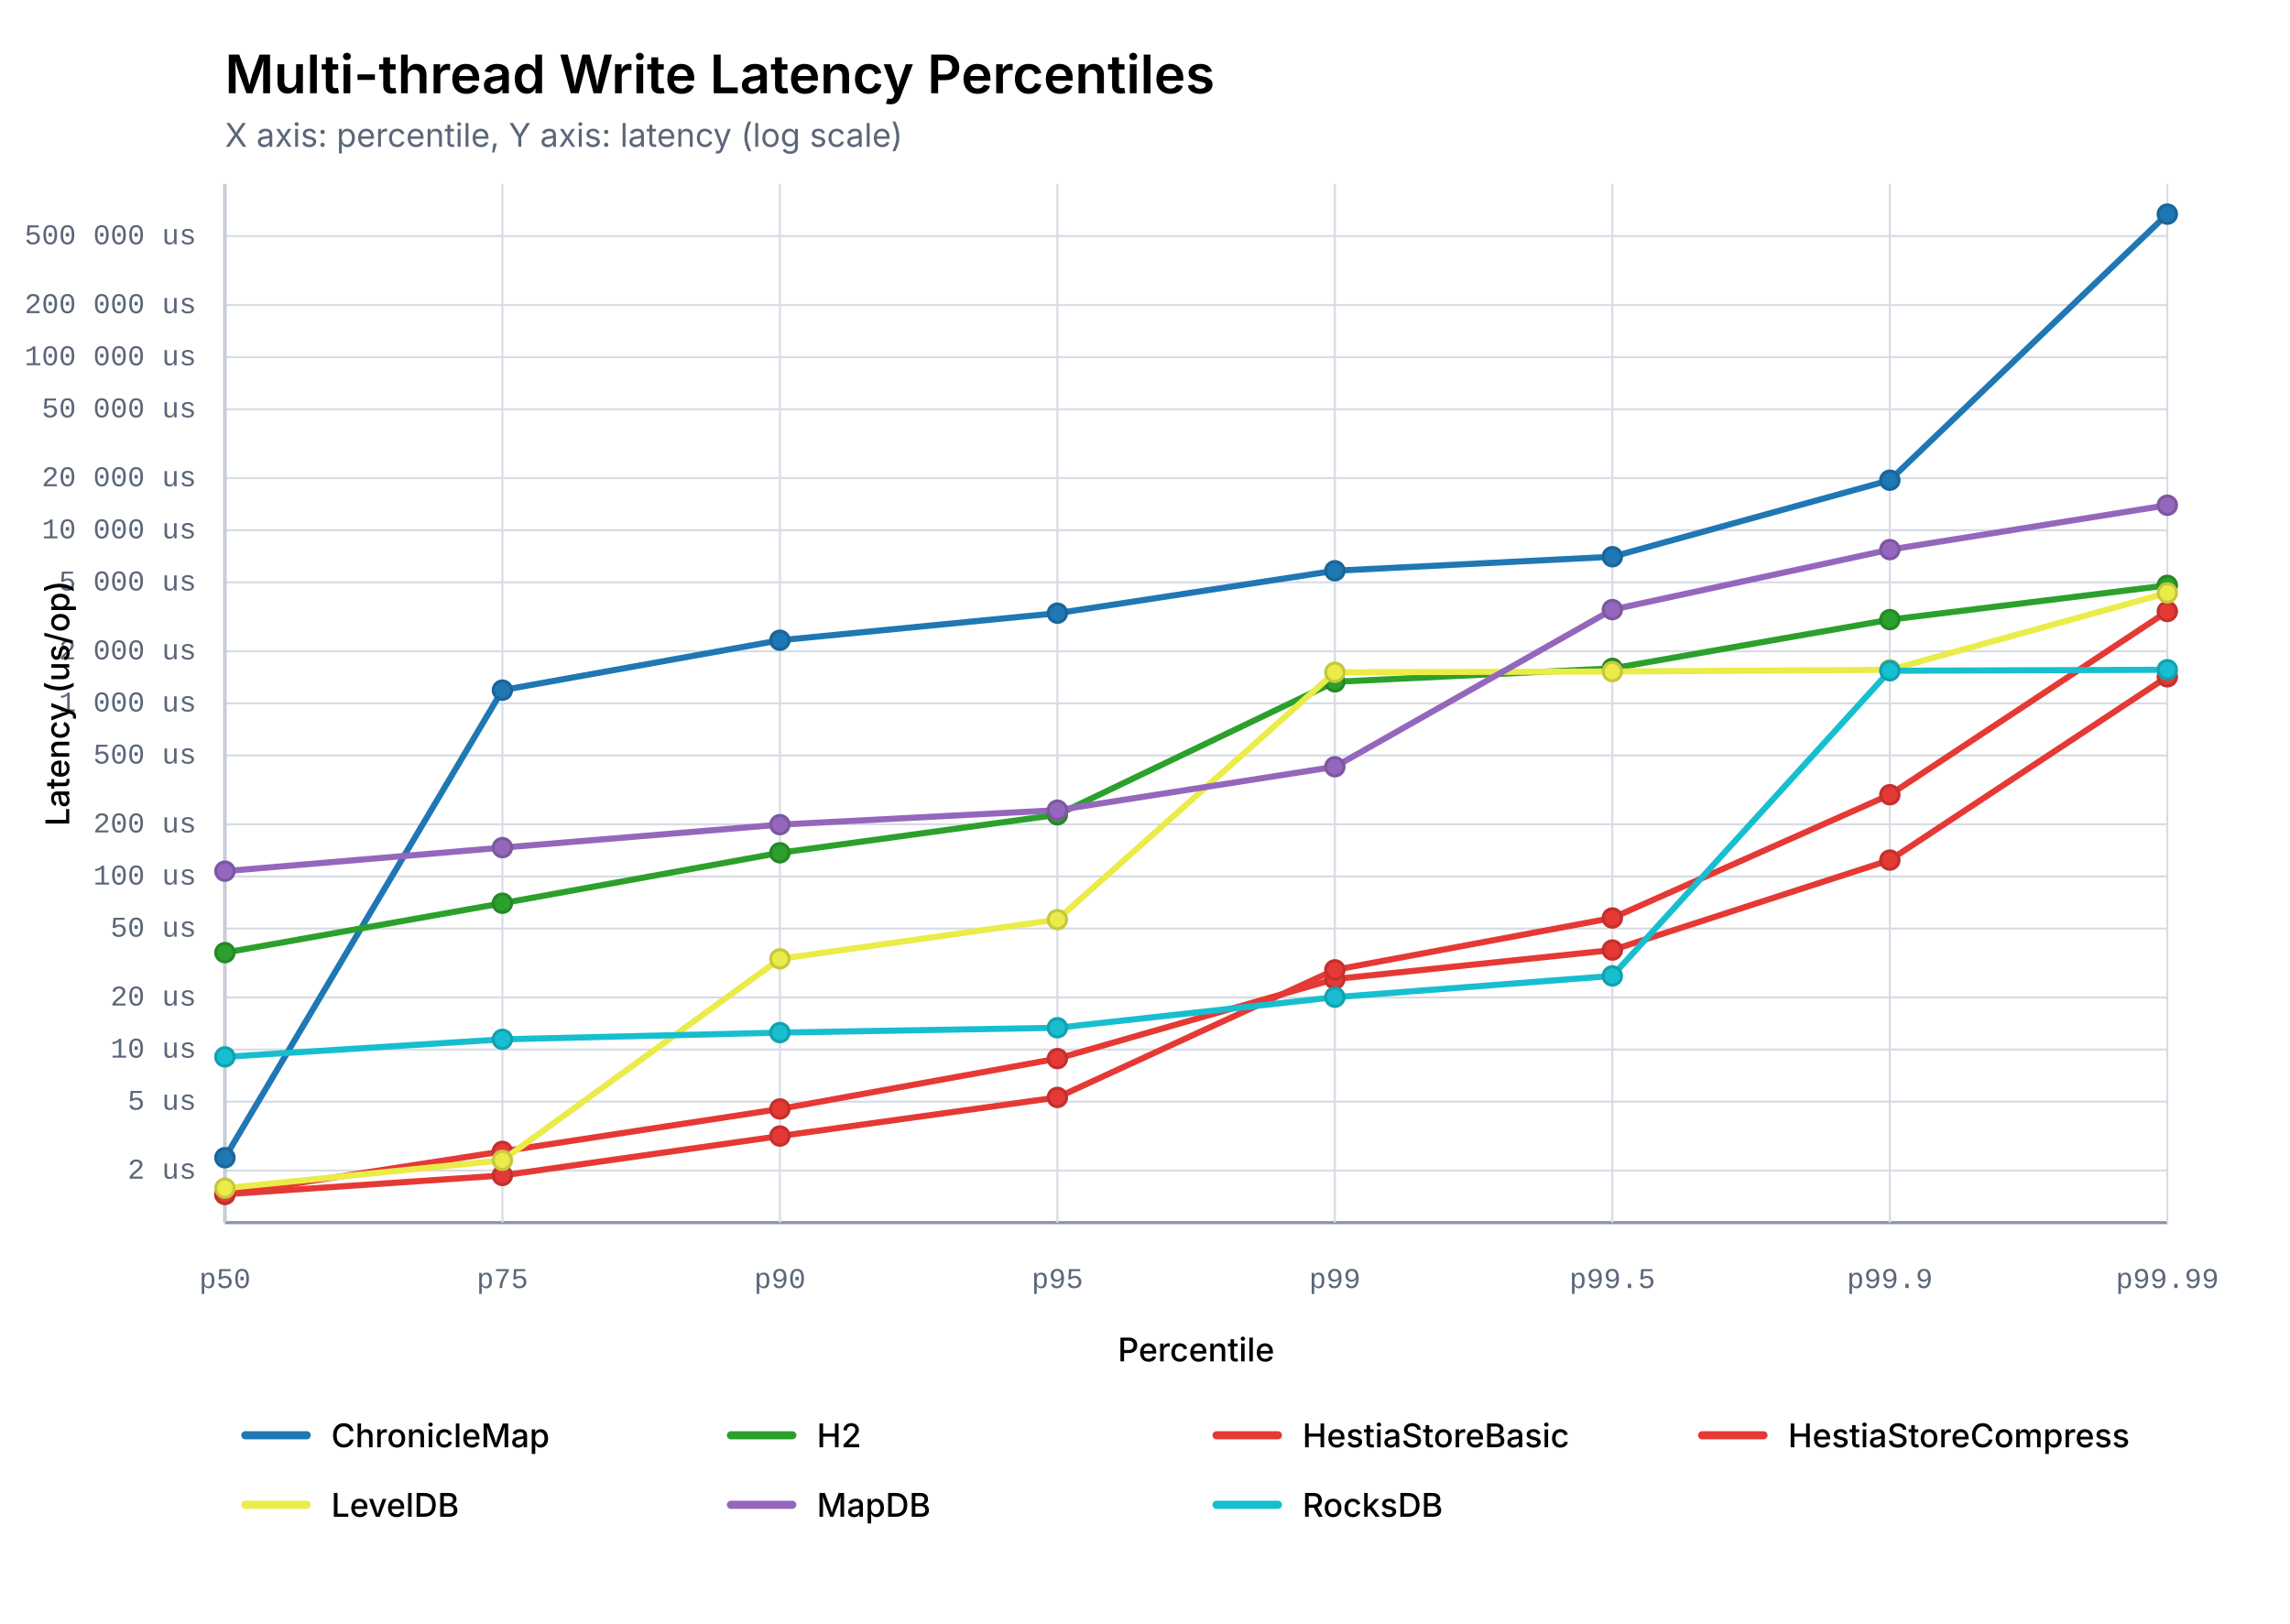
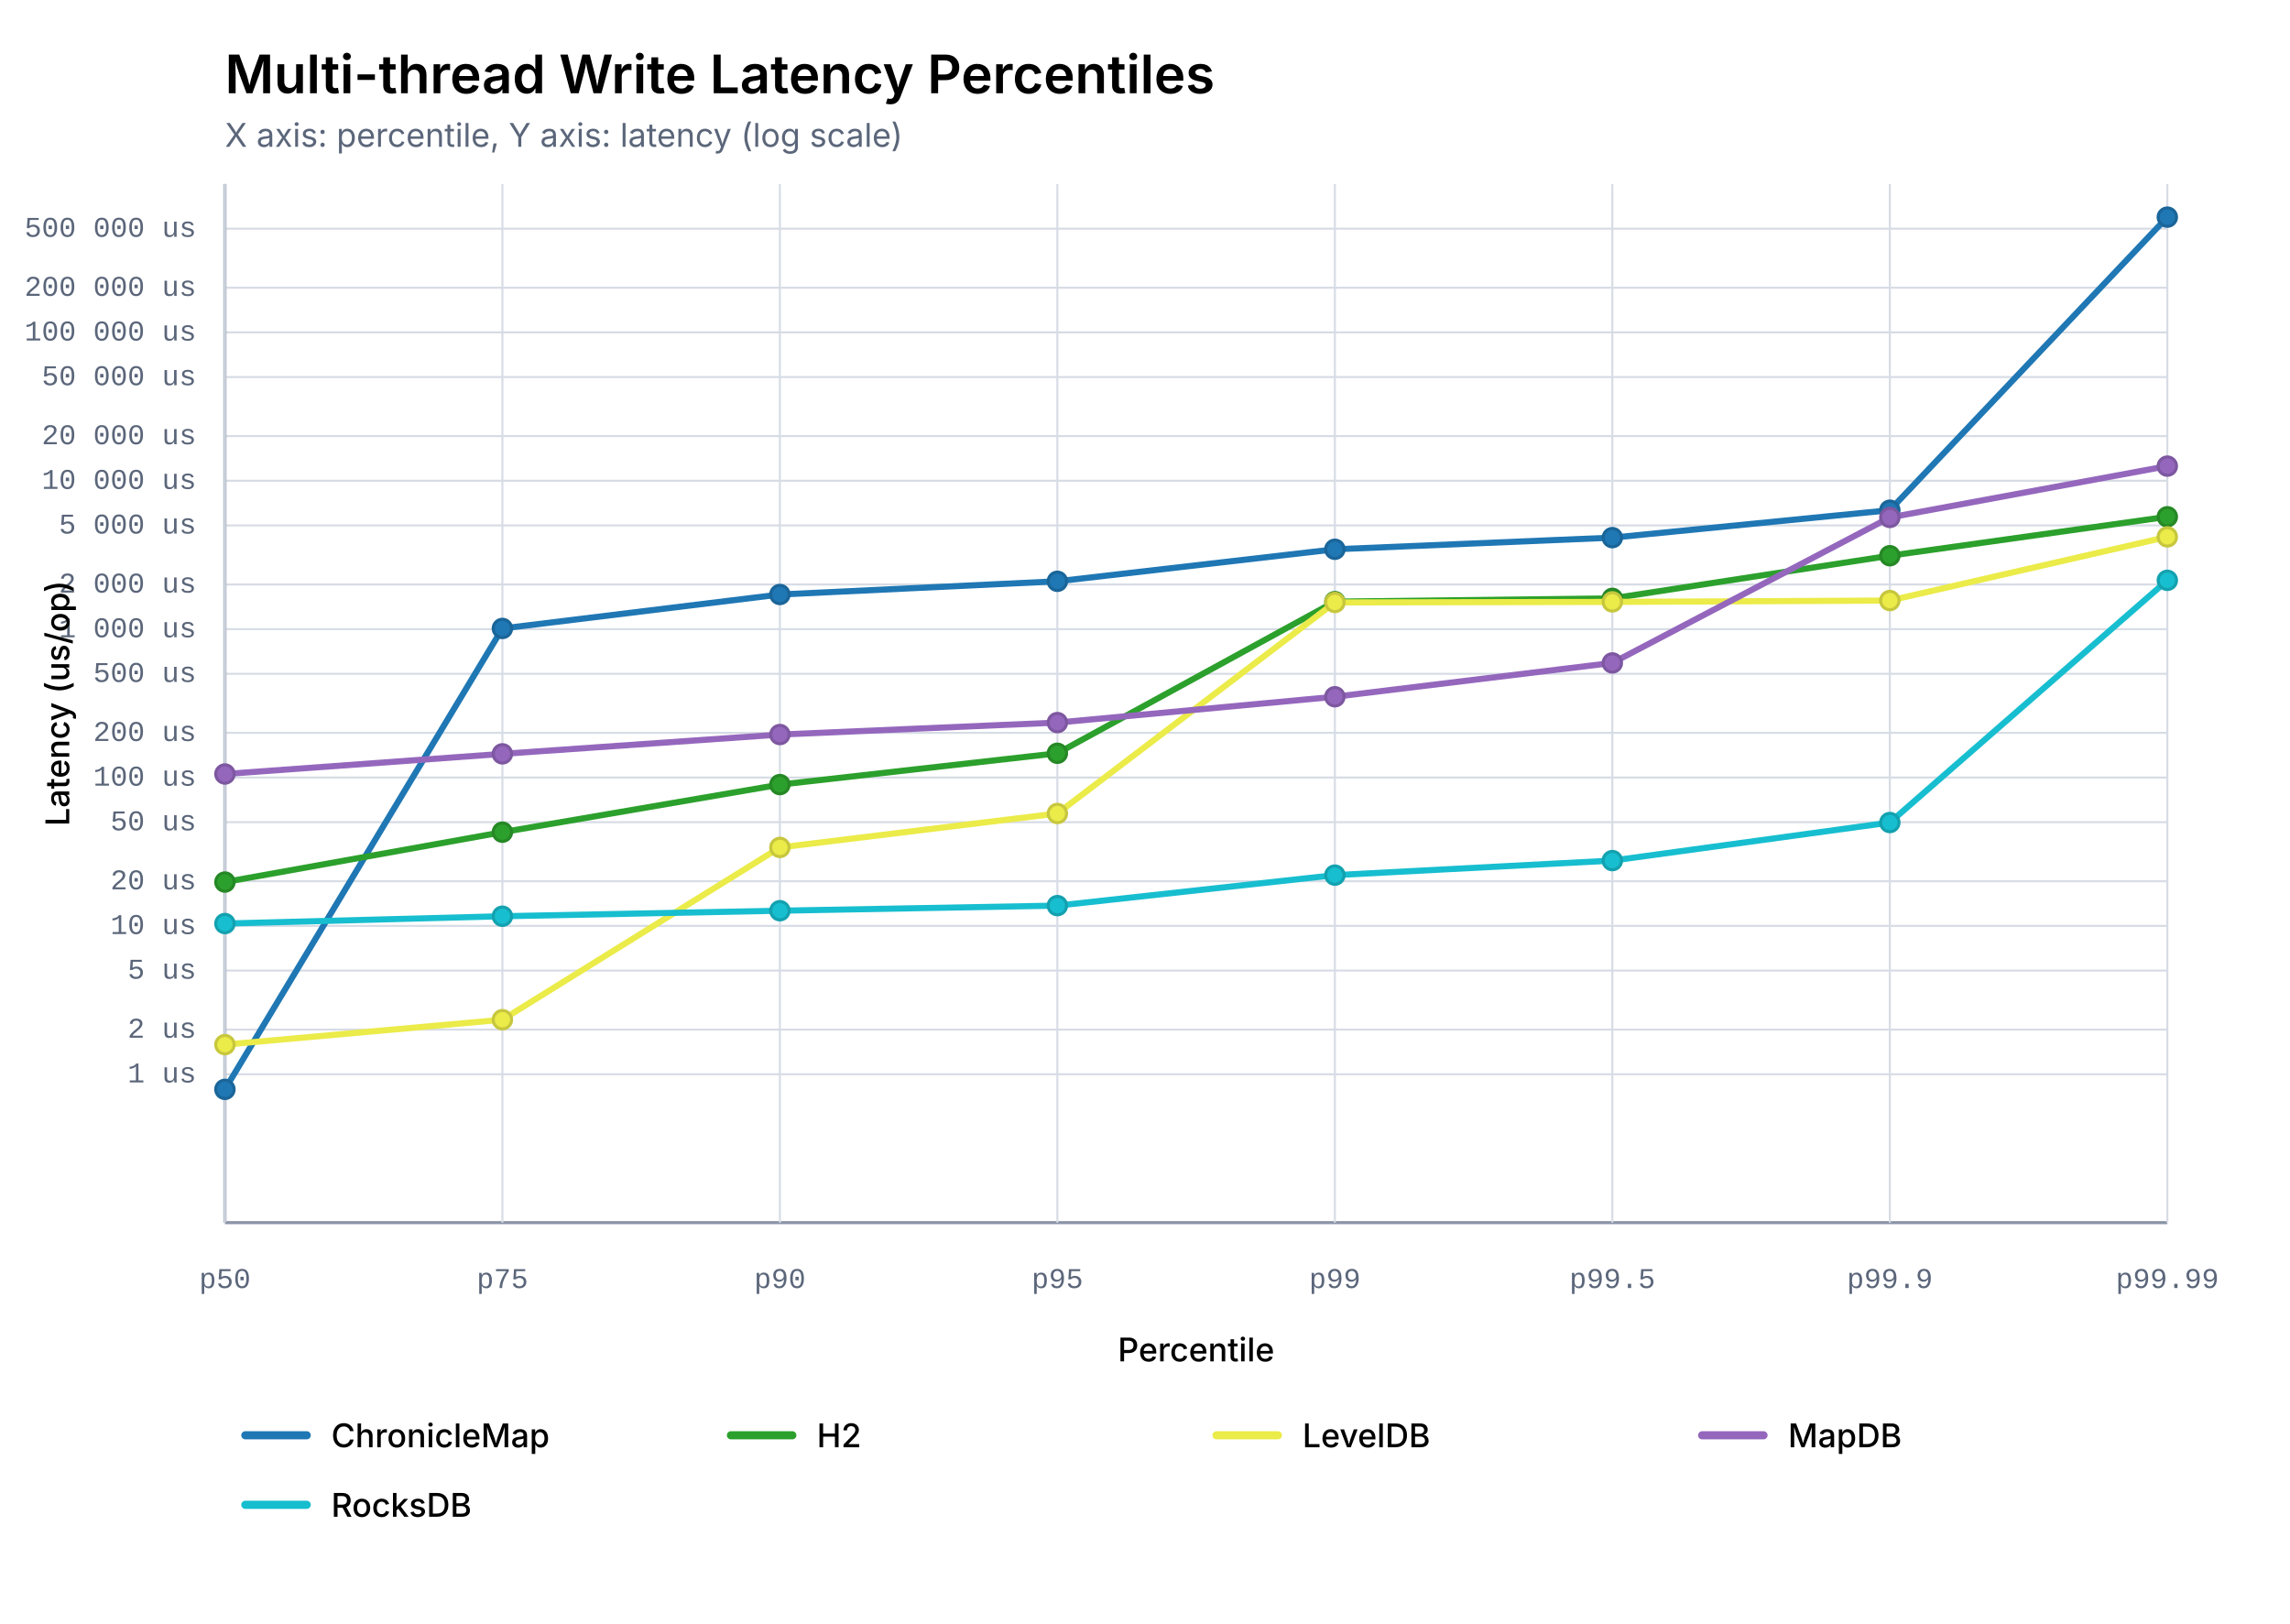
<svg xmlns="http://www.w3.org/2000/svg" width="1120" height="794" viewBox="0 0 1120 794">
  <style>
        text { fill: currentColor; dominant-baseline: middle; }
        .title { font: 600 26px "Inter", "Helvetica Neue", Arial, sans-serif; }
        .subtitle { font: 16px "Inter", "Helvetica Neue", Arial, sans-serif; fill: #5B667A; }
        .axis-label { font: 500 16px "Inter", "Helvetica Neue", Arial, sans-serif; }
        .tick { font: 14px "IBM Plex Mono", "Courier New", monospace; fill: #5B667A; }
        .legend { font: 500 16px "Inter", "Helvetica Neue", Arial, sans-serif; }
        .grid { stroke: #D7DCE5; stroke-width: 1; fill: none; }
        .axis { stroke: #8A94A6; stroke-width: 1.5; fill: none; }
    </style>
  <text class="title" x="110" y="36">Multi-thread Write Latency Percentiles</text>
  <text class="subtitle" x="110" y="66">X axis: percentile, Y axis: latency (log scale)</text>
-   <line class="grid" x1="110" y1="572.513" x2="1060" y2="572.513" />
-   <text class="tick" x="96" y="572.513" text-anchor="end">2 us</text>
-   <line class="grid" x1="110" y1="538.821" x2="1060" y2="538.821" />
-   <text class="tick" x="96" y="538.821" text-anchor="end">5 us</text>
-   <line class="grid" x1="110" y1="513.333" x2="1060" y2="513.333" />
-   <text class="tick" x="96" y="513.333" text-anchor="end">10 us</text>
-   <line class="grid" x1="110" y1="487.846" x2="1060" y2="487.846" />
-   <text class="tick" x="96" y="487.846" text-anchor="end">20 us</text>
-   <line class="grid" x1="110" y1="454.154" x2="1060" y2="454.154" />
-   <text class="tick" x="96" y="454.154" text-anchor="end">50 us</text>
-   <line class="grid" x1="110" y1="428.667" x2="1060" y2="428.667" />
-   <text class="tick" x="96" y="428.667" text-anchor="end">100 us</text>
-   <line class="grid" x1="110" y1="403.179" x2="1060" y2="403.179" />
-   <text class="tick" x="96" y="403.179" text-anchor="end">200 us</text>
-   <line class="grid" x1="110" y1="369.487" x2="1060" y2="369.487" />
-   <text class="tick" x="96" y="369.487" text-anchor="end">500 us</text>
-   <line class="grid" x1="110" y1="344.0" x2="1060" y2="344.0" />
-   <text class="tick" x="96" y="344.0" text-anchor="end">1 000 us</text>
-   <line class="grid" x1="110" y1="318.513" x2="1060" y2="318.513" />
-   <text class="tick" x="96" y="318.513" text-anchor="end">2 000 us</text>
-   <line class="grid" x1="110" y1="284.821" x2="1060" y2="284.821" />
-   <text class="tick" x="96" y="284.821" text-anchor="end">5 000 us</text>
-   <line class="grid" x1="110" y1="259.333" x2="1060" y2="259.333" />
-   <text class="tick" x="96" y="259.333" text-anchor="end">10 000 us</text>
-   <line class="grid" x1="110" y1="233.846" x2="1060" y2="233.846" />
-   <text class="tick" x="96" y="233.846" text-anchor="end">20 000 us</text>
-   <line class="grid" x1="110" y1="200.154" x2="1060" y2="200.154" />
-   <text class="tick" x="96" y="200.154" text-anchor="end">50 000 us</text>
-   <line class="grid" x1="110" y1="174.667" x2="1060" y2="174.667" />
-   <text class="tick" x="96" y="174.667" text-anchor="end">100 000 us</text>
-   <line class="grid" x1="110" y1="149.179" x2="1060" y2="149.179" />
-   <text class="tick" x="96" y="149.179" text-anchor="end">200 000 us</text>
-   <line class="grid" x1="110" y1="115.487" x2="1060" y2="115.487" />
-   <text class="tick" x="96" y="115.487" text-anchor="end">500 000 us</text>
+   <line class="grid" x1="110" y1="525.429" x2="1060" y2="525.429" />
+   <text class="tick" x="96" y="525.429" text-anchor="end">1 us</text>
+   <line class="grid" x1="110" y1="503.582" x2="1060" y2="503.582" />
+   <text class="tick" x="96" y="503.582" text-anchor="end">2 us</text>
+   <line class="grid" x1="110" y1="474.703" x2="1060" y2="474.703" />
+   <text class="tick" x="96" y="474.703" text-anchor="end">5 us</text>
+   <line class="grid" x1="110" y1="452.857" x2="1060" y2="452.857" />
+   <text class="tick" x="96" y="452.857" text-anchor="end">10 us</text>
+   <line class="grid" x1="110" y1="431.011" x2="1060" y2="431.011" />
+   <text class="tick" x="96" y="431.011" text-anchor="end">20 us</text>
+   <line class="grid" x1="110" y1="402.132" x2="1060" y2="402.132" />
+   <text class="tick" x="96" y="402.132" text-anchor="end">50 us</text>
+   <line class="grid" x1="110" y1="380.286" x2="1060" y2="380.286" />
+   <text class="tick" x="96" y="380.286" text-anchor="end">100 us</text>
+   <line class="grid" x1="110" y1="358.44" x2="1060" y2="358.44" />
+   <text class="tick" x="96" y="358.44" text-anchor="end">200 us</text>
+   <line class="grid" x1="110" y1="329.56" x2="1060" y2="329.56" />
+   <text class="tick" x="96" y="329.56" text-anchor="end">500 us</text>
+   <line class="grid" x1="110" y1="307.714" x2="1060" y2="307.714" />
+   <text class="tick" x="96" y="307.714" text-anchor="end">1 000 us</text>
+   <line class="grid" x1="110" y1="285.868" x2="1060" y2="285.868" />
+   <text class="tick" x="96" y="285.868" text-anchor="end">2 000 us</text>
+   <line class="grid" x1="110" y1="256.989" x2="1060" y2="256.989" />
+   <text class="tick" x="96" y="256.989" text-anchor="end">5 000 us</text>
+   <line class="grid" x1="110" y1="235.143" x2="1060" y2="235.143" />
+   <text class="tick" x="96" y="235.143" text-anchor="end">10 000 us</text>
+   <line class="grid" x1="110" y1="213.297" x2="1060" y2="213.297" />
+   <text class="tick" x="96" y="213.297" text-anchor="end">20 000 us</text>
+   <line class="grid" x1="110" y1="184.418" x2="1060" y2="184.418" />
+   <text class="tick" x="96" y="184.418" text-anchor="end">50 000 us</text>
+   <line class="grid" x1="110" y1="162.571" x2="1060" y2="162.571" />
+   <text class="tick" x="96" y="162.571" text-anchor="end">100 000 us</text>
+   <line class="grid" x1="110" y1="140.725" x2="1060" y2="140.725" />
+   <text class="tick" x="96" y="140.725" text-anchor="end">200 000 us</text>
+   <line class="grid" x1="110" y1="111.846" x2="1060" y2="111.846" />
+   <text class="tick" x="96" y="111.846" text-anchor="end">500 000 us</text>
  <line class="axis" x1="110" y1="598" x2="1060" y2="598" />
  <line class="axis" x1="110" y1="90" x2="110" y2="598" />
  <line class="grid" x1="110.0" y1="90" x2="110.0" y2="598" />
  <text class="tick" x="110.0" y="626" text-anchor="middle">p50</text>
  <line class="grid" x1="245.714" y1="90" x2="245.714" y2="598" />
  <text class="tick" x="245.714" y="626" text-anchor="middle">p75</text>
  <line class="grid" x1="381.429" y1="90" x2="381.429" y2="598" />
  <text class="tick" x="381.429" y="626" text-anchor="middle">p90</text>
  <line class="grid" x1="517.143" y1="90" x2="517.143" y2="598" />
  <text class="tick" x="517.143" y="626" text-anchor="middle">p95</text>
  <line class="grid" x1="652.857" y1="90" x2="652.857" y2="598" />
  <text class="tick" x="652.857" y="626" text-anchor="middle">p99</text>
  <line class="grid" x1="788.571" y1="90" x2="788.571" y2="598" />
  <text class="tick" x="788.571" y="626" text-anchor="middle">p99.5</text>
  <line class="grid" x1="924.286" y1="90" x2="924.286" y2="598" />
  <text class="tick" x="924.286" y="626" text-anchor="middle">p99.9</text>
  <line class="grid" x1="1060.0" y1="90" x2="1060.0" y2="598" />
  <text class="tick" x="1060.0" y="626" text-anchor="middle">p99.99</text>
  <text class="axis-label" x="585" y="660" text-anchor="middle">Percentile</text>
  <text class="axis-label" x="28" y="344" transform="rotate(-90 28 344)" text-anchor="middle">Latency (us/op)</text>
-   <polyline points="110.00,566.24 245.71,337.54 381.43,313.15 517.14,299.90 652.86,279.16 788.57,272.30 924.29,234.87 1060.00,104.72" fill="none" stroke="#1F77B4" stroke-width="3" stroke-linejoin="round" stroke-linecap="round" />
-   <circle cx="110.0" cy="566.24" r="4.5" fill="#1F77B4" stroke="#1A6599" stroke-width="1.5" />
-   <circle cx="245.714" cy="337.544" r="4.5" fill="#1F77B4" stroke="#1A6599" stroke-width="1.5" />
-   <circle cx="381.429" cy="313.147" r="4.5" fill="#1F77B4" stroke="#1A6599" stroke-width="1.5" />
-   <circle cx="517.143" cy="299.902" r="4.5" fill="#1F77B4" stroke="#1A6599" stroke-width="1.5" />
-   <circle cx="652.857" cy="279.156" r="4.5" fill="#1F77B4" stroke="#1A6599" stroke-width="1.5" />
-   <circle cx="788.571" cy="272.298" r="4.5" fill="#1F77B4" stroke="#1A6599" stroke-width="1.5" />
-   <circle cx="924.286" cy="234.87" r="4.5" fill="#1F77B4" stroke="#1A6599" stroke-width="1.5" />
-   <circle cx="1060.0" cy="104.723" r="4.5" fill="#1F77B4" stroke="#1A6599" stroke-width="1.5" />
-   <polyline points="110.00,465.94 245.71,441.77 381.43,417.10 517.14,398.51 652.86,333.48 788.57,326.92 924.29,303.08 1060.00,286.32" fill="none" stroke="#2CA02C" stroke-width="3" stroke-linejoin="round" stroke-linecap="round" />
-   <circle cx="110.0" cy="465.94" r="4.5" fill="#2CA02C" stroke="#258825" stroke-width="1.5" />
-   <circle cx="245.714" cy="441.773" r="4.5" fill="#2CA02C" stroke="#258825" stroke-width="1.5" />
-   <circle cx="381.429" cy="417.102" r="4.5" fill="#2CA02C" stroke="#258825" stroke-width="1.5" />
-   <circle cx="517.143" cy="398.511" r="4.5" fill="#2CA02C" stroke="#258825" stroke-width="1.5" />
-   <circle cx="652.857" cy="333.481" r="4.5" fill="#2CA02C" stroke="#258825" stroke-width="1.5" />
-   <circle cx="788.571" cy="326.918" r="4.5" fill="#2CA02C" stroke="#258825" stroke-width="1.5" />
-   <circle cx="924.286" cy="303.076" r="4.5" fill="#2CA02C" stroke="#258825" stroke-width="1.5" />
-   <circle cx="1060.0" cy="286.318" r="4.5" fill="#2CA02C" stroke="#258825" stroke-width="1.5" />
-   <polyline points="110.00,584.14 245.71,563.15 381.43,542.40 517.14,517.77 652.86,478.86 788.57,464.67 924.29,420.67 1060.00,331.02" fill="none" stroke="#E53935" stroke-width="3" stroke-linejoin="round" stroke-linecap="round" />
-   <circle cx="110.0" cy="584.135" r="4.5" fill="#E53935" stroke="#C2302D" stroke-width="1.5" />
-   <circle cx="245.714" cy="563.15" r="4.5" fill="#E53935" stroke="#C2302D" stroke-width="1.5" />
-   <circle cx="381.429" cy="542.402" r="4.5" fill="#E53935" stroke="#C2302D" stroke-width="1.5" />
-   <circle cx="517.143" cy="517.767" r="4.5" fill="#E53935" stroke="#C2302D" stroke-width="1.5" />
-   <circle cx="652.857" cy="478.861" r="4.5" fill="#E53935" stroke="#C2302D" stroke-width="1.5" />
-   <circle cx="788.571" cy="464.665" r="4.5" fill="#E53935" stroke="#C2302D" stroke-width="1.5" />
-   <circle cx="924.286" cy="420.672" r="4.5" fill="#E53935" stroke="#C2302D" stroke-width="1.5" />
-   <circle cx="1060.0" cy="331.019" r="4.5" fill="#E53935" stroke="#C2302D" stroke-width="1.5" />
-   <polyline points="110.00,584.14 245.71,574.91 381.43,555.65 517.14,536.76 652.86,474.36 788.57,448.99 924.29,388.71 1060.00,299.06" fill="none" stroke="#E53935" stroke-width="3" stroke-linejoin="round" stroke-linecap="round" />
-   <circle cx="110.0" cy="584.135" r="4.5" fill="#E53935" stroke="#C2302D" stroke-width="1.5" />
-   <circle cx="245.714" cy="574.906" r="4.5" fill="#E53935" stroke="#C2302D" stroke-width="1.5" />
-   <circle cx="381.429" cy="555.647" r="4.5" fill="#E53935" stroke="#C2302D" stroke-width="1.5" />
-   <circle cx="517.143" cy="536.761" r="4.5" fill="#E53935" stroke="#C2302D" stroke-width="1.5" />
-   <circle cx="652.857" cy="474.356" r="4.5" fill="#E53935" stroke="#C2302D" stroke-width="1.5" />
-   <circle cx="788.571" cy="448.992" r="4.5" fill="#E53935" stroke="#C2302D" stroke-width="1.5" />
-   <circle cx="924.286" cy="388.708" r="4.5" fill="#E53935" stroke="#C2302D" stroke-width="1.5" />
-   <circle cx="1060.0" cy="299.059" r="4.5" fill="#E53935" stroke="#C2302D" stroke-width="1.5" />
-   <polyline points="110.00,581.13 245.71,567.50 381.43,468.98 517.14,449.78 652.86,328.81 788.57,328.46 924.29,327.59 1060.00,290.01" fill="none" stroke="#ebeb49" stroke-width="3" stroke-linejoin="round" stroke-linecap="round" />
-   <circle cx="110.0" cy="581.134" r="4.5" fill="#ebeb49" stroke="#C7C73E" stroke-width="1.5" />
-   <circle cx="245.714" cy="567.502" r="4.5" fill="#ebeb49" stroke="#C7C73E" stroke-width="1.5" />
-   <circle cx="381.429" cy="468.981" r="4.5" fill="#ebeb49" stroke="#C7C73E" stroke-width="1.5" />
-   <circle cx="517.143" cy="449.777" r="4.5" fill="#ebeb49" stroke="#C7C73E" stroke-width="1.5" />
-   <circle cx="652.857" cy="328.812" r="4.5" fill="#ebeb49" stroke="#C7C73E" stroke-width="1.5" />
-   <circle cx="788.571" cy="328.465" r="4.5" fill="#ebeb49" stroke="#C7C73E" stroke-width="1.5" />
-   <circle cx="924.286" cy="327.587" r="4.5" fill="#ebeb49" stroke="#C7C73E" stroke-width="1.5" />
-   <circle cx="1060.0" cy="290.011" r="4.5" fill="#ebeb49" stroke="#C7C73E" stroke-width="1.5" />
-   <polyline points="110.00,426.09 245.71,414.58 381.43,403.33 517.14,396.26 652.86,375.03 788.57,298.17 924.29,268.82 1060.00,247.11" fill="none" stroke="#9467BD" stroke-width="3" stroke-linejoin="round" stroke-linecap="round" />
-   <circle cx="110.0" cy="426.088" r="4.5" fill="#9467BD" stroke="#7D57A0" stroke-width="1.5" />
-   <circle cx="245.714" cy="414.579" r="4.5" fill="#9467BD" stroke="#7D57A0" stroke-width="1.5" />
-   <circle cx="381.429" cy="403.333" r="4.5" fill="#9467BD" stroke="#7D57A0" stroke-width="1.5" />
-   <circle cx="517.143" cy="396.26" r="4.5" fill="#9467BD" stroke="#7D57A0" stroke-width="1.5" />
-   <circle cx="652.857" cy="375.026" r="4.5" fill="#9467BD" stroke="#7D57A0" stroke-width="1.5" />
-   <circle cx="788.571" cy="298.173" r="4.5" fill="#9467BD" stroke="#7D57A0" stroke-width="1.5" />
-   <circle cx="924.286" cy="268.824" r="4.5" fill="#9467BD" stroke="#7D57A0" stroke-width="1.5" />
-   <circle cx="1060.0" cy="247.112" r="4.5" fill="#9467BD" stroke="#7D57A0" stroke-width="1.5" />
-   <polyline points="110.00,516.91 245.71,508.34 381.43,505.05 517.14,502.68 652.86,487.73 788.57,477.33 924.29,328.07 1060.00,327.59" fill="none" stroke="#17BECF" stroke-width="3" stroke-linejoin="round" stroke-linecap="round" />
-   <circle cx="110.0" cy="516.914" r="4.5" fill="#17BECF" stroke="#13A1AF" stroke-width="1.5" />
-   <circle cx="245.714" cy="508.335" r="4.5" fill="#17BECF" stroke="#13A1AF" stroke-width="1.5" />
-   <circle cx="381.429" cy="505.046" r="4.5" fill="#17BECF" stroke="#13A1AF" stroke-width="1.5" />
-   <circle cx="517.143" cy="502.682" r="4.5" fill="#17BECF" stroke="#13A1AF" stroke-width="1.5" />
-   <circle cx="652.857" cy="487.729" r="4.5" fill="#17BECF" stroke="#13A1AF" stroke-width="1.5" />
-   <circle cx="788.571" cy="477.327" r="4.5" fill="#17BECF" stroke="#13A1AF" stroke-width="1.5" />
-   <circle cx="924.286" cy="328.072" r="4.5" fill="#17BECF" stroke="#13A1AF" stroke-width="1.5" />
-   <circle cx="1060.0" cy="327.587" r="4.5" fill="#17BECF" stroke="#13A1AF" stroke-width="1.5" />
+   <polyline points="110.00,532.82 245.71,307.38 381.43,290.77 517.14,284.31 652.86,268.66 788.57,262.96 924.29,249.54 1060.00,106.20" fill="none" stroke="#1F77B4" stroke-width="3" stroke-linejoin="round" stroke-linecap="round" />
+   <circle cx="110.0" cy="532.818" r="4.5" fill="#1F77B4" stroke="#1A6599" stroke-width="1.5" />
+   <circle cx="245.714" cy="307.379" r="4.5" fill="#1F77B4" stroke="#1A6599" stroke-width="1.5" />
+   <circle cx="381.429" cy="290.766" r="4.5" fill="#1F77B4" stroke="#1A6599" stroke-width="1.5" />
+   <circle cx="517.143" cy="284.312" r="4.5" fill="#1F77B4" stroke="#1A6599" stroke-width="1.5" />
+   <circle cx="652.857" cy="268.657" r="4.5" fill="#1F77B4" stroke="#1A6599" stroke-width="1.5" />
+   <circle cx="788.571" cy="262.961" r="4.5" fill="#1F77B4" stroke="#1A6599" stroke-width="1.5" />
+   <circle cx="924.286" cy="249.543" r="4.5" fill="#1F77B4" stroke="#1A6599" stroke-width="1.5" />
+   <circle cx="1060.0" cy="106.202" r="4.5" fill="#1F77B4" stroke="#1A6599" stroke-width="1.5" />
+   <polyline points="110.00,431.42 245.71,407.02 381.43,383.75 517.14,368.43 652.86,294.27 788.57,292.67 924.29,271.80 1060.00,252.76" fill="none" stroke="#2CA02C" stroke-width="3" stroke-linejoin="round" stroke-linecap="round" />
+   <circle cx="110.0" cy="431.417" r="4.5" fill="#2CA02C" stroke="#258825" stroke-width="1.5" />
+   <circle cx="245.714" cy="407.021" r="4.5" fill="#2CA02C" stroke="#258825" stroke-width="1.5" />
+   <circle cx="381.429" cy="383.747" r="4.5" fill="#2CA02C" stroke="#258825" stroke-width="1.5" />
+   <circle cx="517.143" cy="368.431" r="4.5" fill="#2CA02C" stroke="#258825" stroke-width="1.5" />
+   <circle cx="652.857" cy="294.272" r="4.5" fill="#2CA02C" stroke="#258825" stroke-width="1.5" />
+   <circle cx="788.571" cy="292.67" r="4.5" fill="#2CA02C" stroke="#258825" stroke-width="1.5" />
+   <circle cx="924.286" cy="271.8" r="4.5" fill="#2CA02C" stroke="#258825" stroke-width="1.5" />
+   <circle cx="1060.0" cy="252.76" r="4.5" fill="#2CA02C" stroke="#258825" stroke-width="1.5" />
+   <polyline points="110.00,510.93 245.71,498.74 381.43,414.48 517.14,397.88 652.86,294.65 788.57,294.40 924.29,293.73 1060.00,262.59" fill="none" stroke="#ebeb49" stroke-width="3" stroke-linejoin="round" stroke-linecap="round" />
+   <circle cx="110.0" cy="510.932" r="4.5" fill="#ebeb49" stroke="#C7C73E" stroke-width="1.5" />
+   <circle cx="245.714" cy="498.742" r="4.5" fill="#ebeb49" stroke="#C7C73E" stroke-width="1.5" />
+   <circle cx="381.429" cy="414.48" r="4.5" fill="#ebeb49" stroke="#C7C73E" stroke-width="1.5" />
+   <circle cx="517.143" cy="397.883" r="4.5" fill="#ebeb49" stroke="#C7C73E" stroke-width="1.5" />
+   <circle cx="652.857" cy="294.653" r="4.5" fill="#ebeb49" stroke="#C7C73E" stroke-width="1.5" />
+   <circle cx="788.571" cy="294.398" r="4.5" fill="#ebeb49" stroke="#C7C73E" stroke-width="1.5" />
+   <circle cx="924.286" cy="293.729" r="4.5" fill="#ebeb49" stroke="#C7C73E" stroke-width="1.5" />
+   <circle cx="1060.0" cy="262.589" r="4.5" fill="#ebeb49" stroke="#C7C73E" stroke-width="1.5" />
+   <polyline points="110.00,378.57 245.71,368.71 381.43,359.27 517.14,353.42 652.86,340.78 788.57,324.24 924.29,253.08 1060.00,227.98" fill="none" stroke="#9467BD" stroke-width="3" stroke-linejoin="round" stroke-linecap="round" />
+   <circle cx="110.0" cy="378.568" r="4.5" fill="#9467BD" stroke="#7D57A0" stroke-width="1.5" />
+   <circle cx="245.714" cy="368.709" r="4.5" fill="#9467BD" stroke="#7D57A0" stroke-width="1.5" />
+   <circle cx="381.429" cy="359.267" r="4.5" fill="#9467BD" stroke="#7D57A0" stroke-width="1.5" />
+   <circle cx="517.143" cy="353.424" r="4.5" fill="#9467BD" stroke="#7D57A0" stroke-width="1.5" />
+   <circle cx="652.857" cy="340.783" r="4.5" fill="#9467BD" stroke="#7D57A0" stroke-width="1.5" />
+   <circle cx="788.571" cy="324.244" r="4.5" fill="#9467BD" stroke="#7D57A0" stroke-width="1.5" />
+   <circle cx="924.286" cy="253.078" r="4.5" fill="#9467BD" stroke="#7D57A0" stroke-width="1.5" />
+   <circle cx="1060.0" cy="227.984" r="4.5" fill="#9467BD" stroke="#7D57A0" stroke-width="1.5" />
+   <polyline points="110.00,451.72 245.71,448.14 381.43,445.43 517.14,442.94 652.86,428.03 788.57,420.91 924.29,402.30 1060.00,283.84" fill="none" stroke="#17BECF" stroke-width="3" stroke-linejoin="round" stroke-linecap="round" />
+   <circle cx="110.0" cy="451.718" r="4.5" fill="#17BECF" stroke="#13A1AF" stroke-width="1.5" />
+   <circle cx="245.714" cy="448.136" r="4.5" fill="#17BECF" stroke="#13A1AF" stroke-width="1.5" />
+   <circle cx="381.429" cy="445.433" r="4.5" fill="#17BECF" stroke="#13A1AF" stroke-width="1.5" />
+   <circle cx="517.143" cy="442.944" r="4.5" fill="#17BECF" stroke="#13A1AF" stroke-width="1.5" />
+   <circle cx="652.857" cy="428.03" r="4.5" fill="#17BECF" stroke="#13A1AF" stroke-width="1.5" />
+   <circle cx="788.571" cy="420.915" r="4.5" fill="#17BECF" stroke="#13A1AF" stroke-width="1.5" />
+   <circle cx="924.286" cy="402.304" r="4.5" fill="#17BECF" stroke="#13A1AF" stroke-width="1.5" />
+   <circle cx="1060.0" cy="283.839" r="4.5" fill="#17BECF" stroke="#13A1AF" stroke-width="1.5" />
  <line x1="120.0" y1="702.0" x2="150.0" y2="702.0" stroke="#1F77B4" stroke-width="4" stroke-linecap="round" />
  <text class="legend" x="162.0" y="702.0">ChronicleMap</text>
  <line x1="357.5" y1="702.0" x2="387.5" y2="702.0" stroke="#2CA02C" stroke-width="4" stroke-linecap="round" />
  <text class="legend" x="399.5" y="702.0">H2</text>
-   <line x1="595.0" y1="702.0" x2="625.0" y2="702.0" stroke="#E53935" stroke-width="4" stroke-linecap="round" />
-   <text class="legend" x="637.0" y="702.0">HestiaStoreBasic</text>
-   <line x1="832.5" y1="702.0" x2="862.5" y2="702.0" stroke="#E53935" stroke-width="4" stroke-linecap="round" />
-   <text class="legend" x="874.5" y="702.0">HestiaStoreCompress</text>
-   <line x1="120.0" y1="736.0" x2="150.0" y2="736.0" stroke="#ebeb49" stroke-width="4" stroke-linecap="round" />
-   <text class="legend" x="162.0" y="736.0">LevelDB</text>
-   <line x1="357.5" y1="736.0" x2="387.5" y2="736.0" stroke="#9467BD" stroke-width="4" stroke-linecap="round" />
-   <text class="legend" x="399.5" y="736.0">MapDB</text>
-   <line x1="595.0" y1="736.0" x2="625.0" y2="736.0" stroke="#17BECF" stroke-width="4" stroke-linecap="round" />
-   <text class="legend" x="637.0" y="736.0">RocksDB</text>
+   <line x1="595.0" y1="702.0" x2="625.0" y2="702.0" stroke="#ebeb49" stroke-width="4" stroke-linecap="round" />
+   <text class="legend" x="637.0" y="702.0">LevelDB</text>
+   <line x1="832.5" y1="702.0" x2="862.5" y2="702.0" stroke="#9467BD" stroke-width="4" stroke-linecap="round" />
+   <text class="legend" x="874.5" y="702.0">MapDB</text>
+   <line x1="120.0" y1="736.0" x2="150.0" y2="736.0" stroke="#17BECF" stroke-width="4" stroke-linecap="round" />
+   <text class="legend" x="162.0" y="736.0">RocksDB</text>
</svg>
